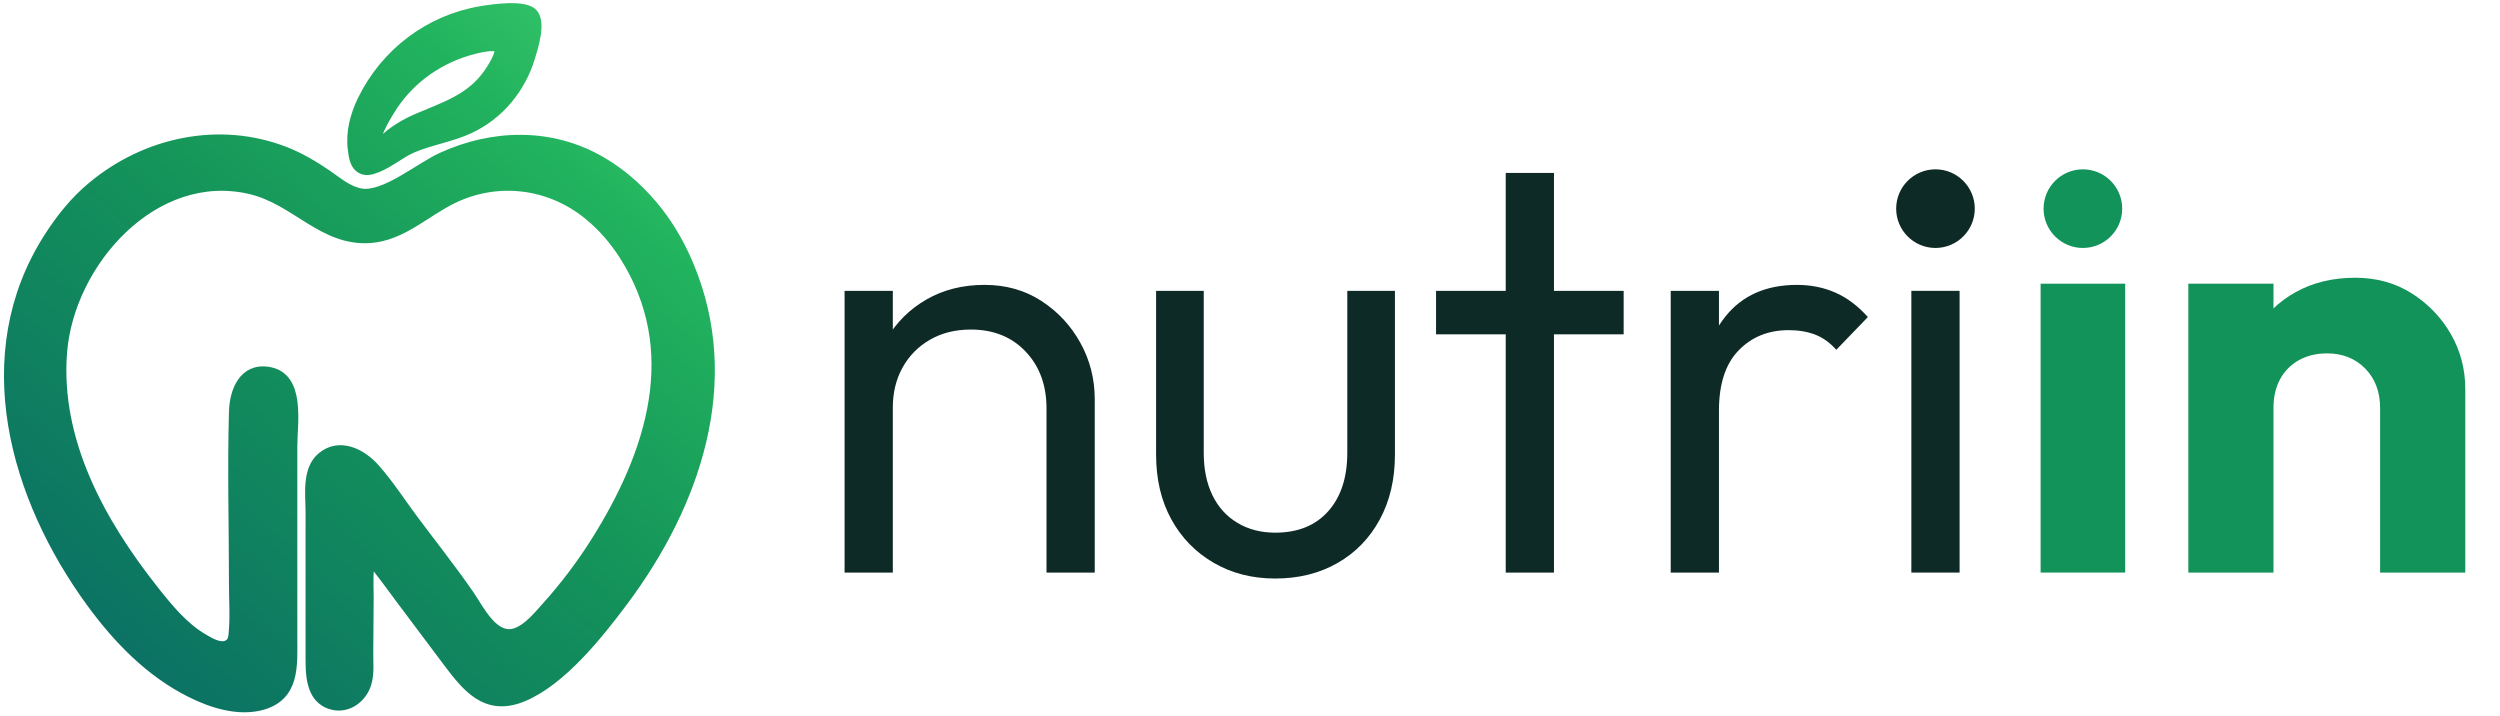
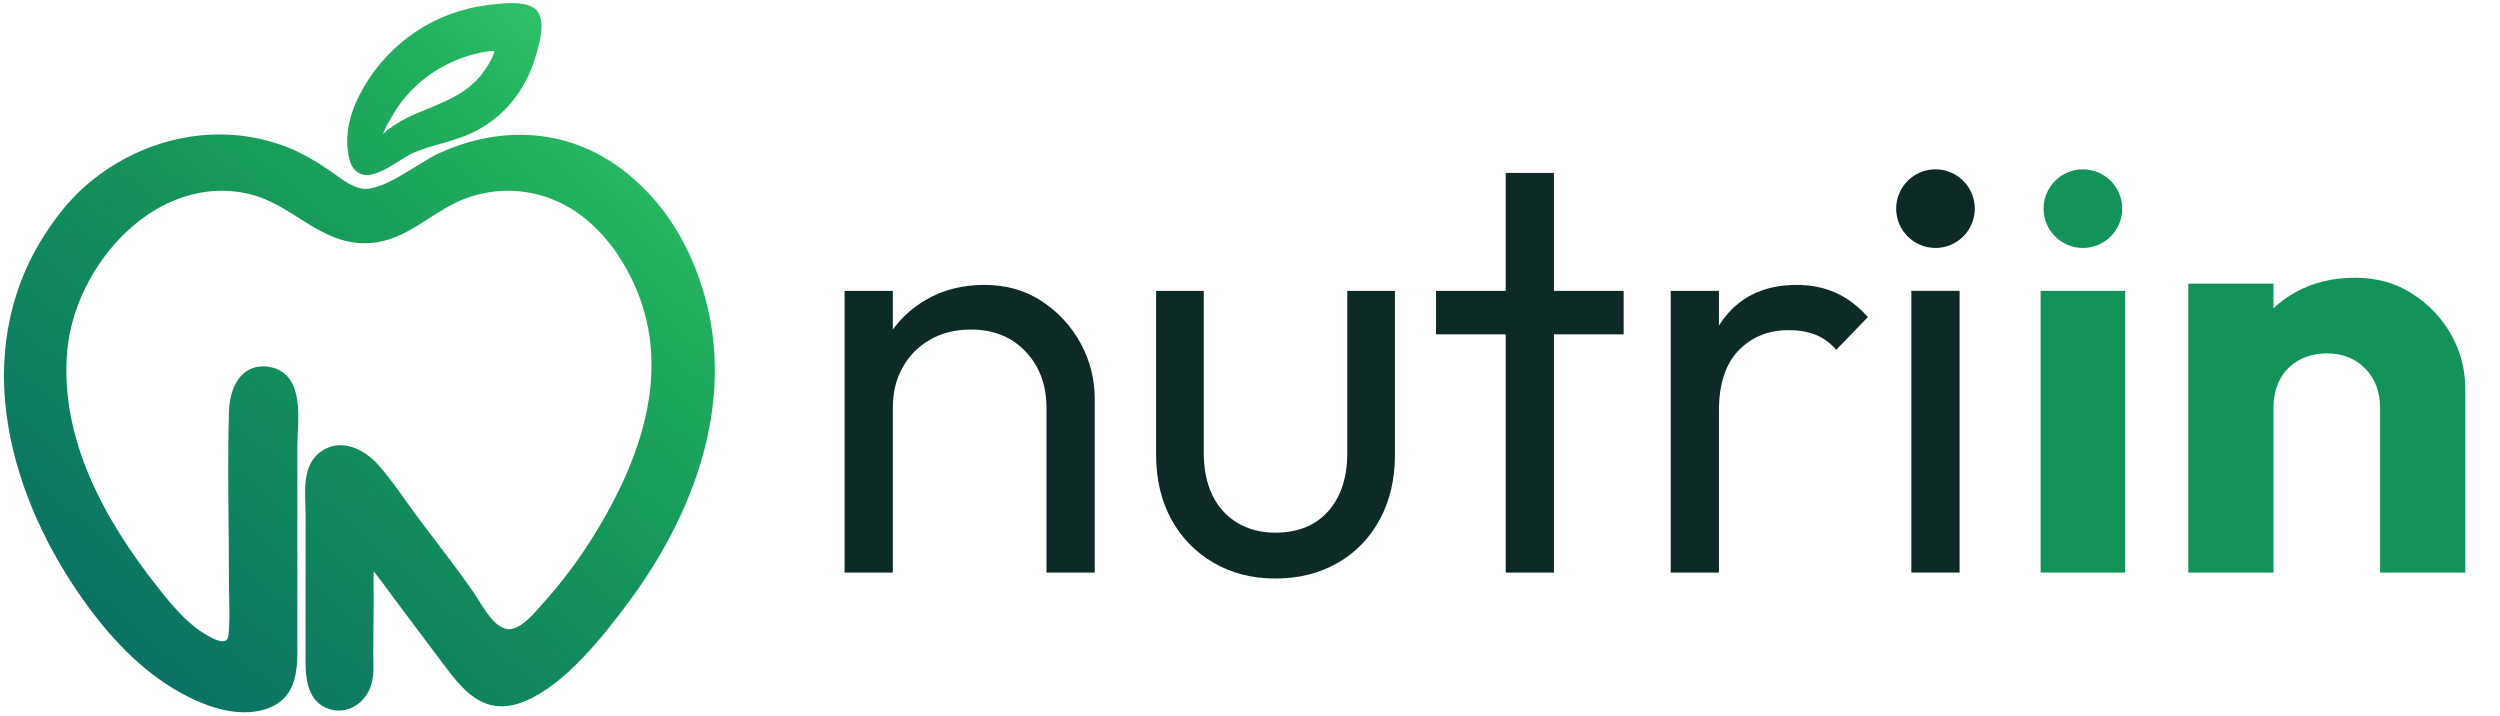
<svg xmlns="http://www.w3.org/2000/svg" viewBox="0 0 3493 1000" role="img" aria-label="Nutriin">
  <defs>
    <linearGradient id="hs" gradientUnits="userSpaceOnUse" x1="260" y1="1040" x2="1000" y2="190">
      <stop offset="0" stop-color="#0A6B66" />
      <stop offset=".5" stop-color="#14935A" />
      <stop offset=".8" stop-color="#22B35E" />
      <stop offset="1" stop-color="#3CCB6E" />
    </linearGradient>
  </defs>
  <g transform="translate(-208.29,-203.68) scale(1.15075)">
    <g fill="url(#hs)" fill-rule="evenodd" stroke="url(#hs)" stroke-width="12" stroke-linejoin="round">
      <path d="M293.2,403.4 C272.2,420.7 254.8,442.5 240.2,465.3 C148.8,608.1 198.7,781.4 292.1,909.0 C324.4,953.1 363.2,993.1 412.5,1017.8 C438.0,1030.6 470.4,1041.0 499.0,1033.1 C539.4,1021.9 536.0,984.6 536.0,951.1 C536.0,873.8 536.0,796.4 536.0,719.1 C536.0,690.6 546.1,635.2 507.5,628.5 C476.7,623.1 465.7,652.1 465.0,676.8 C463.0,746.6 465.0,816.9 465.0,886.8 C465.0,904.6 466.3,923.0 465.0,940.8 C464.3,948.7 465.0,957.2 456.3,960.6 C447.0,964.2 434.9,956.7 427.3,952.2 C403.5,938.2 384.7,915.1 367.8,893.7 C302.9,811.7 247.8,712.3 256.5,604.2 C265.3,495.3 367.8,379.4 484.9,406.7 C540.2,419.7 573.1,470.1 630.2,466.1 C669.4,463.4 698.0,433.7 731.9,417.6 C786.5,391.6 849.6,400.0 896.2,438.5 C912.7,452.1 926.8,468.4 938.3,486.3 C1012.7,602.3 971.8,727.6 904.3,834.8 C886.6,862.9 866.3,889.7 844.0,914.4 C834.2,925.2 822.3,940.0 808.1,945.2 C780.8,955.3 763.2,917.3 750.7,899.2 C729.1,868.0 705.4,838.1 682.7,807.7 C667.3,787.0 652.9,764.6 635.8,745.4 C620.0,727.7 593.5,714.1 572.0,731.8 C553.2,747.3 558.0,777.7 558.0,799.2 C558.0,856.6 558.0,913.9 558.0,971.2 C558.0,993.6 556.9,1025.4 584.3,1032.7 C603.2,1037.7 620.7,1024.4 626.0,1006.7 C629.6,994.9 628.1,981.2 628.2,969.0 C628.4,947.0 628.5,925.0 628.7,903.0 C628.7,891.8 628.1,880.3 628.9,869.1 C629.1,867.1 628.0,858.1 631.4,858.1 C634.7,858.2 639.2,866.8 641.0,869.0 C650.1,880.5 658.6,892.5 667.4,904.2 C685.8,928.7 704.2,953.2 722.6,977.8 C747.0,1010.3 770.5,1041.9 816.2,1022.8 C863.3,1003.1 908.0,946.6 937.9,906.6 C1025.4,789.4 1076.9,640.8 1017.2,498.9 C1007.6,476.1 995.6,454.6 980.5,435.0 C961.4,410.4 937.8,388.6 910.8,373.0 C850.2,337.9 779.7,339.6 717.2,368.2 C690.0,380.7 647.6,416.8 619.1,411.8 C603.2,409.0 590.6,397.7 577.7,388.9 C562.0,378.2 544.8,368.0 527.0,361.1 C447.0,330.0 358.0,349.5 293.2,403.4Z M828.1,193.5 C818.1,182.2 778.9,188.1 765.2,190.4 C702.3,200.9 649.0,241.3 621.0,298.7 C612.1,317.2 606.6,337.8 609.3,358.4 C610.2,365.3 611.3,375.0 616.9,379.9 C623.8,385.9 631.6,383.4 639.3,380.3 C654.5,374.2 667.4,362.5 682.8,356.1 C704.8,346.9 729.2,343.3 750.9,333.2 C787.1,316.4 813.4,284.2 824.8,246.3 C828.6,233.5 838.0,204.8 828.1,193.5Z M786.7,235.6 C790.6,241.8 777.4,261.6 773.6,266.9 C751.9,297.5 720.1,306.9 687.3,321.0 C675.5,326.1 664.9,332.1 654.7,340.0 C652.4,341.8 639.0,354.6 636.9,352.1 C635.3,350.2 638.1,344.1 638.7,342.2 C642.0,331.4 648.0,321.5 653.7,311.9 C674.9,276.6 708.4,251.3 747.6,239.1 C754.0,237.1 782.5,229.0 786.7,235.6Z" />
    </g>
  </g>
  <g transform="translate(1123.452,800) scale(0.8322148)">
    <g fill="#0E2A27">
      <path d="M407 0L407 -276Q407 -334 372 -371Q337 -408 280 -408Q241 -408 211.5 -391Q182 -374 165.5 -344.5Q149 -315 149 -277L114 -296Q114 -350 138.5 -392Q163 -434 205.5 -458.5Q248 -483 303 -483Q357 -483 398.5 -456Q440 -429 464 -385.5Q488 -342 488 -291L488 0ZM68 0L68 -473L149 -473L149 0ZM791 10Q733 10 687.5 -16.5Q642 -43 616.5 -89.5Q591 -136 591 -198L591 -473L671 -473L671 -201Q671 -160 685.5 -130Q700 -100 727.5 -83.5Q755 -67 791 -67Q848 -67 880 -103Q912 -139 912 -201L912 -473L992 -473L992 -198Q992 -136 966.5 -89Q941 -42 895.5 -16Q850 10 791 10ZM1178 0L1178 -671L1259 -671L1259 0ZM1061 -400L1061 -473L1376 -473L1376 -400ZM1455 0L1455 -473L1536 -473L1536 0ZM1536 -272L1504 -286Q1504 -376 1546.5 -429.5Q1589 -483 1667 -483Q1702 -483 1731.5 -470Q1761 -457 1786 -429L1733 -374Q1717 -392 1697.5 -399.5Q1678 -407 1653 -407Q1602 -407 1569 -373Q1536 -339 1536 -272Z" />
      <g transform="translate(1791,0)">
        <path d="M68 0L68 -473L149 -473L149 0Z" />
      </g>
      <circle cx="1899.5" cy="-611" r="66" />
    </g>
    <g fill="#12935A">
      <g transform="translate(2020,0)">
-         <path d="M56 0L56 -485L198 -485L198 0Z" />
+         <path d="M56 0L56 -473L198 -473L198 0Z" />
      </g>
      <g transform="translate(2268,0)">
        <path d="M378 0L378 -276Q378 -317 353 -342.5Q328 -368 289 -368Q262 -368 241.5 -356.5Q221 -345 210 -324.5Q199 -304 199 -277L143 -304Q143 -361 168 -404Q193 -447 236.5 -471Q280 -495 336 -495Q390 -495 431.5 -468.5Q473 -442 497 -400Q521 -358 521 -308L521 0ZM56 0L56 -485L199 -485L199 0Z" />
      </g>
      <circle cx="2147.0" cy="-611" r="66" />
    </g>
  </g>
</svg>
